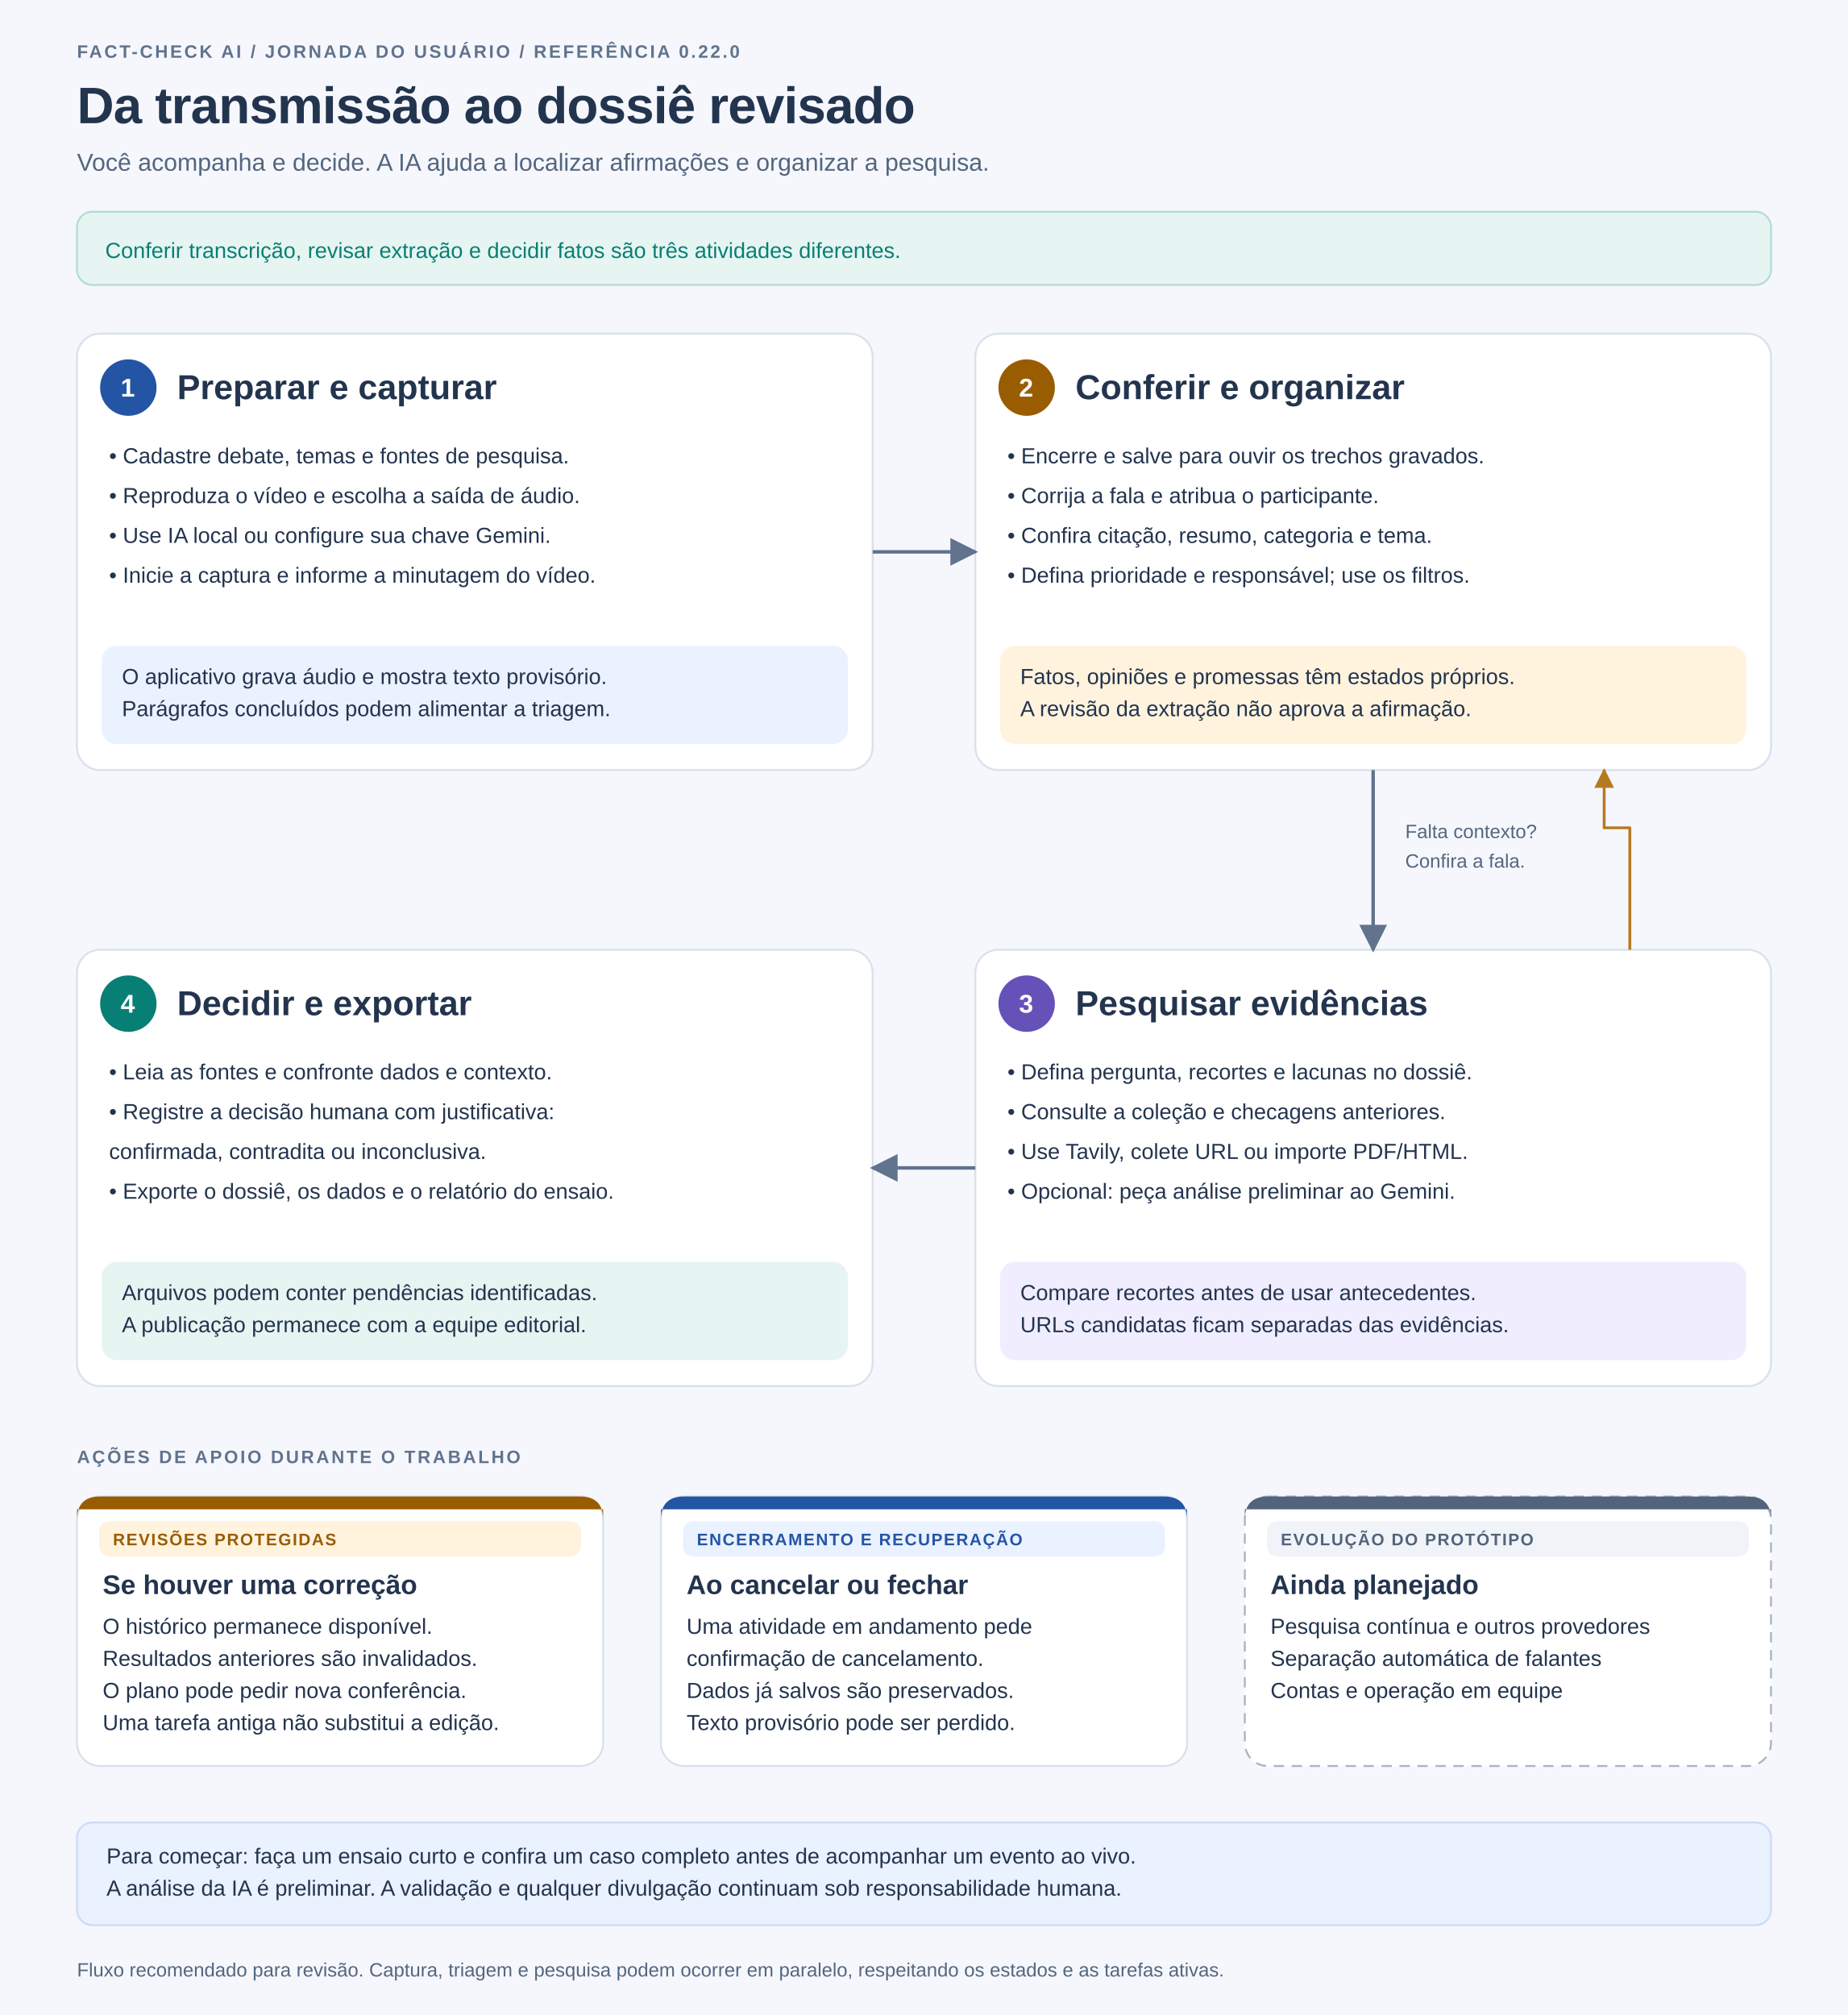
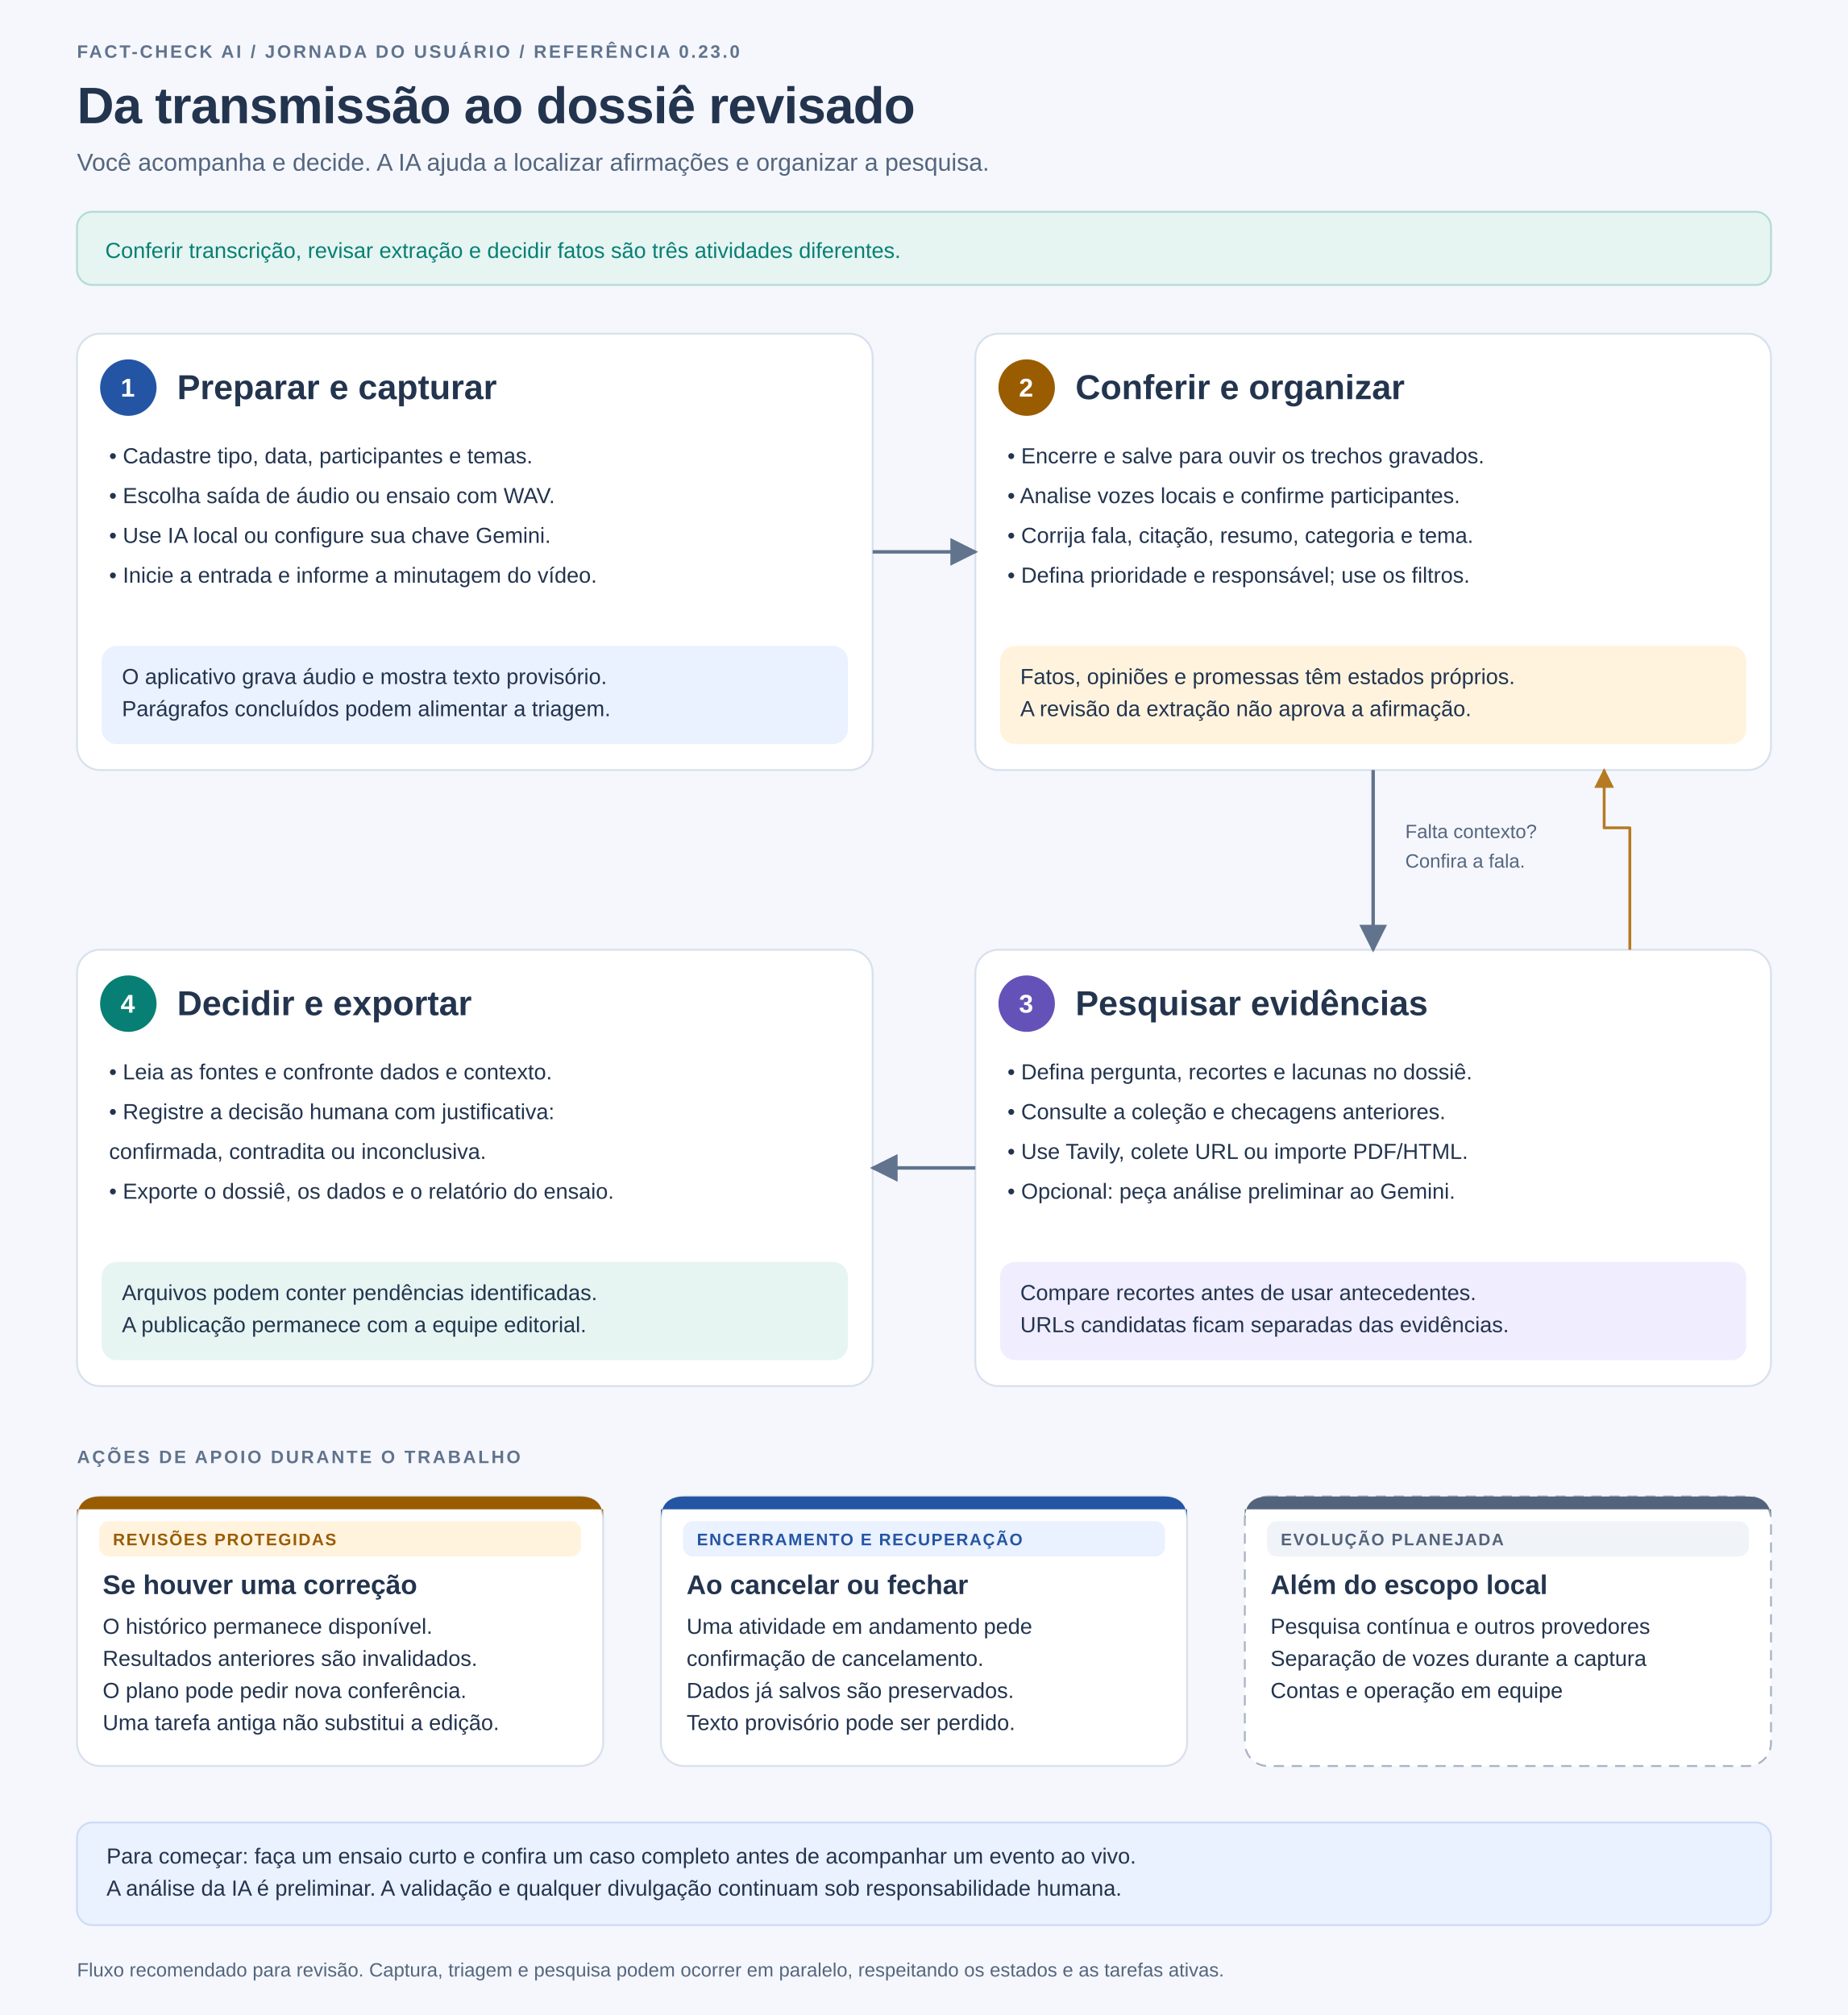
<svg xmlns="http://www.w3.org/2000/svg" width="1440" height="1570" viewBox="0 0 1440 1570" role="img" aria-labelledby="title description">
  <defs>
    <marker id="arrow" viewBox="0 0 10 10" refX="9" refY="5" markerWidth="8" markerHeight="8" orient="auto-start-reverse">
      <path d="M 0 0 L 10 5 L 0 10 Z" fill="#61738D" />
    </marker>
    <marker id="return" viewBox="0 0 10 10" refX="9" refY="5" markerWidth="7" markerHeight="7" orient="auto-start-reverse">
      <path d="M 0 0 L 10 5 L 0 10 Z" fill="#B57A22" />
    </marker>
    <style>
    text { font-family: 'Segoe UI', Arial, sans-serif; fill: #23344E; }
    .title { font-size: 40px; font-weight: 700; letter-spacing: -.5px; }
    .subtitle { font-size: 19px; fill: #54667F; }
    .section { font-size: 14px; font-weight: 700; letter-spacing: 1.7px; fill: #60738D; }
    .heading { font-size: 21px; font-weight: 700; }
    .body { font-size: 17px; }
    .small { font-size: 15px; fill: #54667F; }
    .tag { font-size: 13px; font-weight: 700; letter-spacing: 1px; }
    .stage { font-size: 27px; font-weight: 700; }
    .number { font-size: 20px; font-weight: 700; fill: white; }
    .flow { fill: none; stroke: #61738D; stroke-width: 2.7; stroke-linejoin: round; marker-end: url(#arrow); }
    .return { fill: none; stroke: #B57A22; stroke-width: 2.2; stroke-linejoin: round; marker-end: url(#return); }
  </style>
  </defs>
  <rect width="1440" height="1570" fill="#F5F7FC" />
-   <text x="60" y="45" class="section">FACT-CHECK AI / JORNADA DO USUÁRIO / REFERÊNCIA 0.22.0</text>
+   <text x="60" y="45" class="section">FACT-CHECK AI / JORNADA DO USUÁRIO / REFERÊNCIA 0.23.0</text>
  <text x="60" y="96" class="title">Da transmissão ao dossiê revisado</text>
  <text x="60" y="133" class="subtitle">Você acompanha e decide. A IA ajuda a localizar afirmações e organizar a pesquisa.</text>
  <rect x="60" y="165" width="1320" height="57" rx="12" fill="#E6F5F2" stroke="#B5DCD4" stroke-width="1.5" />
  <text x="82" y="201" class="body" style="fill:#087F74">Conferir transcrição, revisar extração e decidir fatos são três atividades diferentes.</text>
  <g data-card-bounds="60,260,620,340">
    <rect x="60" y="260" width="620" height="340" rx="18" fill="white" stroke="#D8E1ED" stroke-width="1.5" />
    <circle cx="100" cy="302" r="22" fill="#2455A4" />
    <text x="94" y="309" class="number">1</text>
    <text x="138" y="311" class="stage">Preparar e capturar</text>
-     <text x="85" y="361" class="body">• Cadastre debate, temas e fontes de pesquisa.</text>
-     <text x="85" y="392" class="body">• Reproduza o vídeo e escolha a saída de áudio.</text>
+     <text x="85" y="361" class="body">• Cadastre tipo, data, participantes e temas.</text>
+     <text x="85" y="392" class="body">• Escolha saída de áudio ou ensaio com WAV.</text>
    <text x="85" y="423" class="body">• Use IA local ou configure sua chave Gemini.</text>
-     <text x="85" y="454" class="body">• Inicie a captura e informe a minutagem do vídeo.</text>
+     <text x="85" y="454" class="body">• Inicie a entrada e informe a minutagem do vídeo.</text>
    <rect x="80" y="504" width="580" height="75" rx="11" fill="#EAF1FF" stroke="#EAF1FF" stroke-width="1.5" />
    <text x="95" y="533" class="body">O aplicativo grava áudio e mostra texto provisório.</text>
    <text x="95" y="558" class="body">Parágrafos concluídos podem alimentar a triagem.</text>
  </g>
  <g data-card-bounds="760,260,620,340">
    <rect x="760" y="260" width="620" height="340" rx="18" fill="white" stroke="#D8E1ED" stroke-width="1.5" />
    <circle cx="800" cy="302" r="22" fill="#9A5C00" />
    <text x="794" y="309" class="number">2</text>
    <text x="838" y="311" class="stage">Conferir e organizar</text>
    <text x="785" y="361" class="body">• Encerre e salve para ouvir os trechos gravados.</text>
-     <text x="785" y="392" class="body">• Corrija a fala e atribua o participante.</text>
-     <text x="785" y="423" class="body">• Confira citação, resumo, categoria e tema.</text>
+     <text x="785" y="392" class="body">• Analise vozes locais e confirme participantes.</text>
+     <text x="785" y="423" class="body">• Corrija fala, citação, resumo, categoria e tema.</text>
    <text x="785" y="454" class="body">• Defina prioridade e responsável; use os filtros.</text>
    <rect x="780" y="504" width="580" height="75" rx="11" fill="#FFF3DE" stroke="#FFF3DE" stroke-width="1.5" />
    <text x="795" y="533" class="body">Fatos, opiniões e promessas têm estados próprios.</text>
    <text x="795" y="558" class="body">A revisão da extração não aprova a afirmação.</text>
  </g>
  <g data-card-bounds="760,740,620,340">
    <rect x="760" y="740" width="620" height="340" rx="18" fill="white" stroke="#D8E1ED" stroke-width="1.5" />
    <circle cx="800" cy="782" r="22" fill="#6552B8" />
    <text x="794" y="789" class="number">3</text>
    <text x="838" y="791" class="stage">Pesquisar evidências</text>
    <text x="785" y="841" class="body">• Defina pergunta, recortes e lacunas no dossiê.</text>
    <text x="785" y="872" class="body">• Consulte a coleção e checagens anteriores.</text>
    <text x="785" y="903" class="body">• Use Tavily, colete URL ou importe PDF/HTML.</text>
    <text x="785" y="934" class="body">• Opcional: peça análise preliminar ao Gemini.</text>
    <rect x="780" y="984" width="580" height="75" rx="11" fill="#F0EDFF" stroke="#F0EDFF" stroke-width="1.5" />
    <text x="795" y="1013" class="body">Compare recortes antes de usar antecedentes.</text>
    <text x="795" y="1038" class="body">URLs candidatas ficam separadas das evidências.</text>
  </g>
  <g data-card-bounds="60,740,620,340">
    <rect x="60" y="740" width="620" height="340" rx="18" fill="white" stroke="#D8E1ED" stroke-width="1.5" />
    <circle cx="100" cy="782" r="22" fill="#087F74" />
    <text x="94" y="789" class="number">4</text>
    <text x="138" y="791" class="stage">Decidir e exportar</text>
    <text x="85" y="841" class="body">• Leia as fontes e confronte dados e contexto.</text>
    <text x="85" y="872" class="body">• Registre a decisão humana com justificativa:</text>
    <text x="85" y="903" class="body">  confirmada, contradita ou inconclusiva.</text>
    <text x="85" y="934" class="body">• Exporte o dossiê, os dados e o relatório do ensaio.</text>
    <rect x="80" y="984" width="580" height="75" rx="11" fill="#E6F5F2" stroke="#E6F5F2" stroke-width="1.5" />
    <text x="95" y="1013" class="body">Arquivos podem conter pendências identificadas.</text>
    <text x="95" y="1038" class="body">A publicação permanece com a equipe editorial.</text>
  </g>
  <path d="M 680 430 H 760" class="flow" />
  <path d="M 1070 600 V 740" class="flow" />
  <path d="M 760 910 H 680" class="flow" />
  <path d="M 1270 740 V 645 H 1250 V 600" class="return" />
  <text x="1095" y="653" class="small">Falta contexto?</text>
  <text x="1095" y="676" class="small">Confira a fala.</text>
  <text x="60" y="1140" class="section">AÇÕES DE APOIO DURANTE O TRABALHO</text>
  <g data-card-bounds="60,1166,410,210">
    <rect x="60" y="1166" width="410" height="210" rx="18" fill="white" stroke="#D8E1ED" stroke-width="1.5" />
    <path d="M 78 1166 H 452 Q 470 1166 470 1184 V 1176 H 60 V 1184 Q 60 1166 78 1166 Z" fill="#9A5C00" />
    <rect x="78" y="1186" width="374" height="26" rx="7" fill="#FFF3DE" stroke="#FFF3DE" stroke-width="1.5" />
    <text x="88" y="1204" class="tag" style="fill:#9A5C00">REVISÕES PROTEGIDAS</text>
    <text x="80" y="1242" class="heading">Se houver uma correção</text>
    <text x="80" y="1273" class="body">O histórico permanece disponível.</text>
    <text x="80" y="1298" class="body">Resultados anteriores são invalidados.</text>
    <text x="80" y="1323" class="body">O plano pode pedir nova conferência.</text>
    <text x="80" y="1348" class="body">Uma tarefa antiga não substitui a edição.</text>
  </g>
  <g data-card-bounds="515,1166,410,210">
    <rect x="515" y="1166" width="410" height="210" rx="18" fill="white" stroke="#D8E1ED" stroke-width="1.5" />
    <path d="M 533 1166 H 907 Q 925 1166 925 1184 V 1176 H 515 V 1184 Q 515 1166 533 1166 Z" fill="#2455A4" />
    <rect x="533" y="1186" width="374" height="26" rx="7" fill="#EAF1FF" stroke="#EAF1FF" stroke-width="1.5" />
    <text x="543" y="1204" class="tag" style="fill:#2455A4">ENCERRAMENTO E RECUPERAÇÃO</text>
    <text x="535" y="1242" class="heading">Ao cancelar ou fechar</text>
    <text x="535" y="1273" class="body">Uma atividade em andamento pede</text>
    <text x="535" y="1298" class="body">confirmação de cancelamento.</text>
    <text x="535" y="1323" class="body">Dados já salvos são preservados.</text>
    <text x="535" y="1348" class="body">Texto provisório pode ser perdido.</text>
  </g>
  <g data-card-bounds="970,1166,410,210">
    <rect x="970" y="1166" width="410" height="210" rx="18" fill="white" stroke="#A9B5C6" stroke-width="1.5" stroke-dasharray="8 6" />
    <path d="M 988 1166 H 1362 Q 1380 1166 1380 1184 V 1176 H 970 V 1184 Q 970 1166 988 1166 Z" fill="#52637B" />
    <rect x="988" y="1186" width="374" height="26" rx="7" fill="#F0F3F8" stroke="#F0F3F8" stroke-width="1.5" />
-     <text x="998" y="1204" class="tag" style="fill:#52637B">EVOLUÇÃO DO PROTÓTIPO</text>
-     <text x="990" y="1242" class="heading">Ainda planejado</text>
+     <text x="998" y="1204" class="tag" style="fill:#52637B">EVOLUÇÃO PLANEJADA</text>
+     <text x="990" y="1242" class="heading">Além do escopo local</text>
    <text x="990" y="1273" class="body">Pesquisa contínua e outros provedores</text>
-     <text x="990" y="1298" class="body">Separação automática de falantes</text>
+     <text x="990" y="1298" class="body">Separação de vozes durante a captura</text>
    <text x="990" y="1323" class="body">Contas e operação em equipe</text>
  </g>
  <rect x="60" y="1420" width="1320" height="80" rx="12" fill="#EAF1FF" stroke="#CEDCF5" stroke-width="1.5" />
  <text x="83" y="1452" class="body">Para começar: faça um ensaio curto e confira um caso completo antes de acompanhar um evento ao vivo.</text>
  <text x="83" y="1477" class="body">A análise da IA é preliminar. A validação e qualquer divulgação continuam sob responsabilidade humana.</text>
  <text x="60" y="1540" class="small">Fluxo recomendado para revisão. Captura, triagem e pesquisa podem ocorrer em paralelo, respeitando os estados e as tarefas ativas.</text>
</svg>
